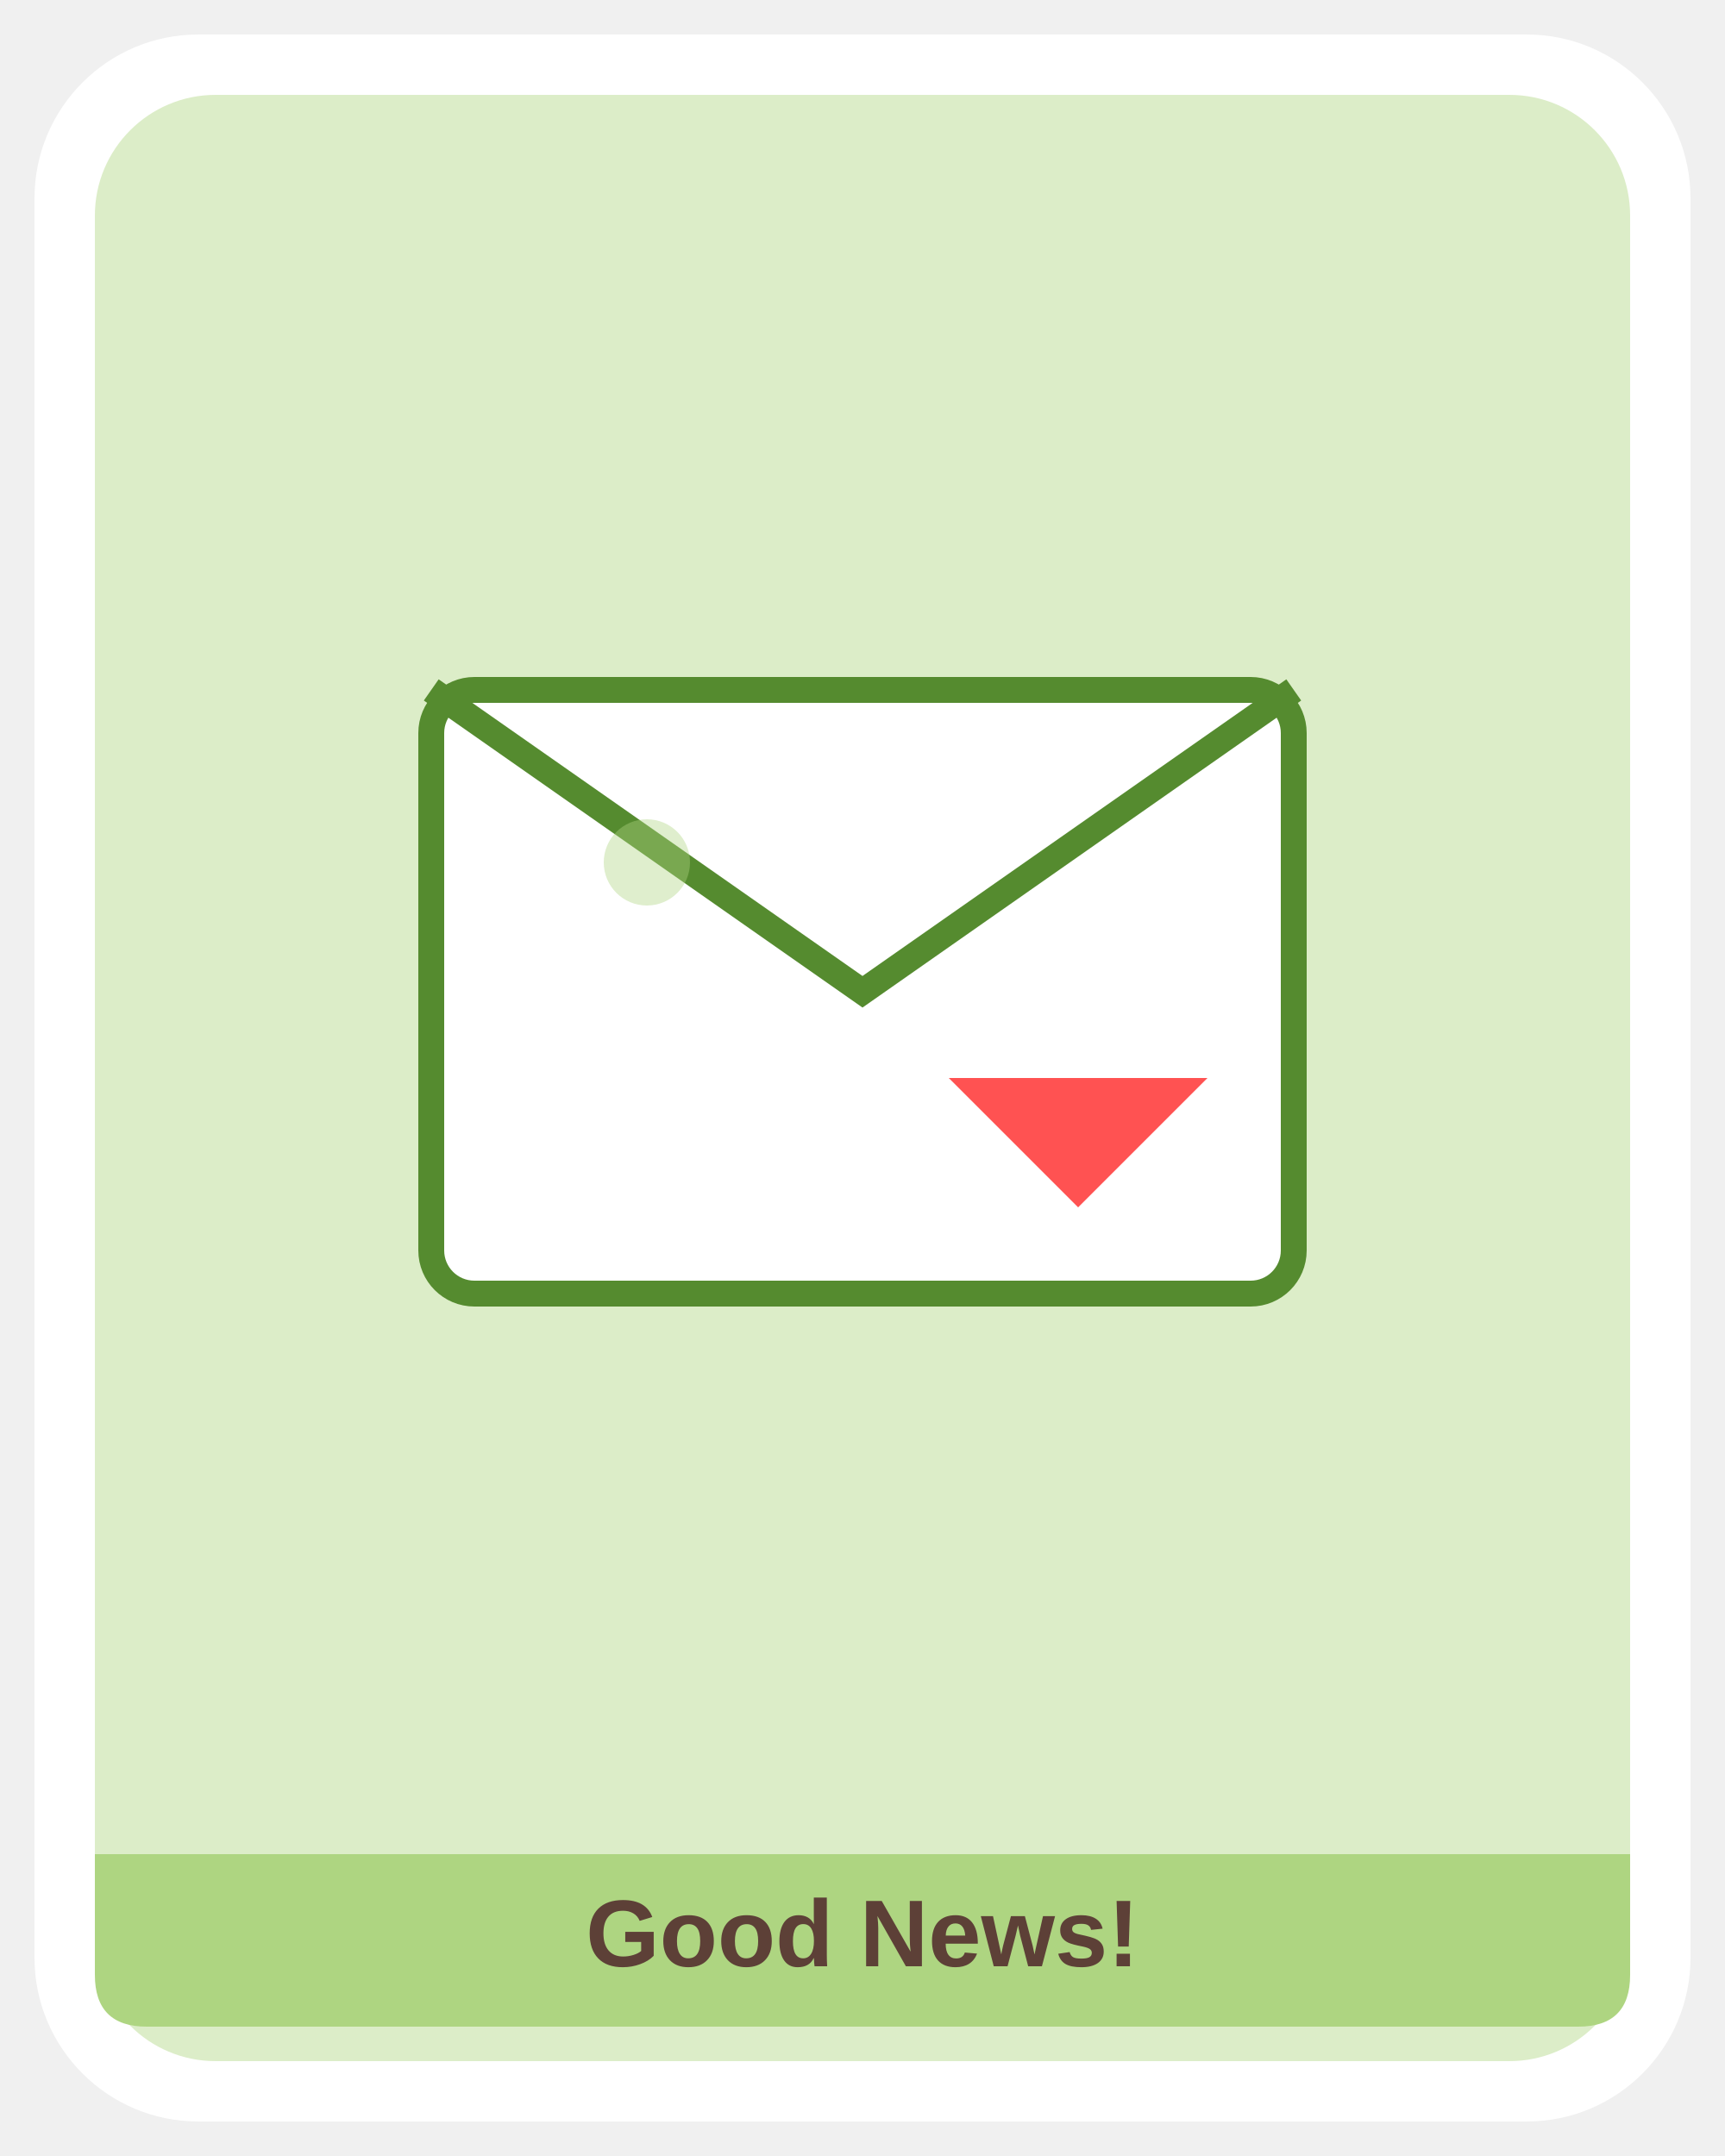
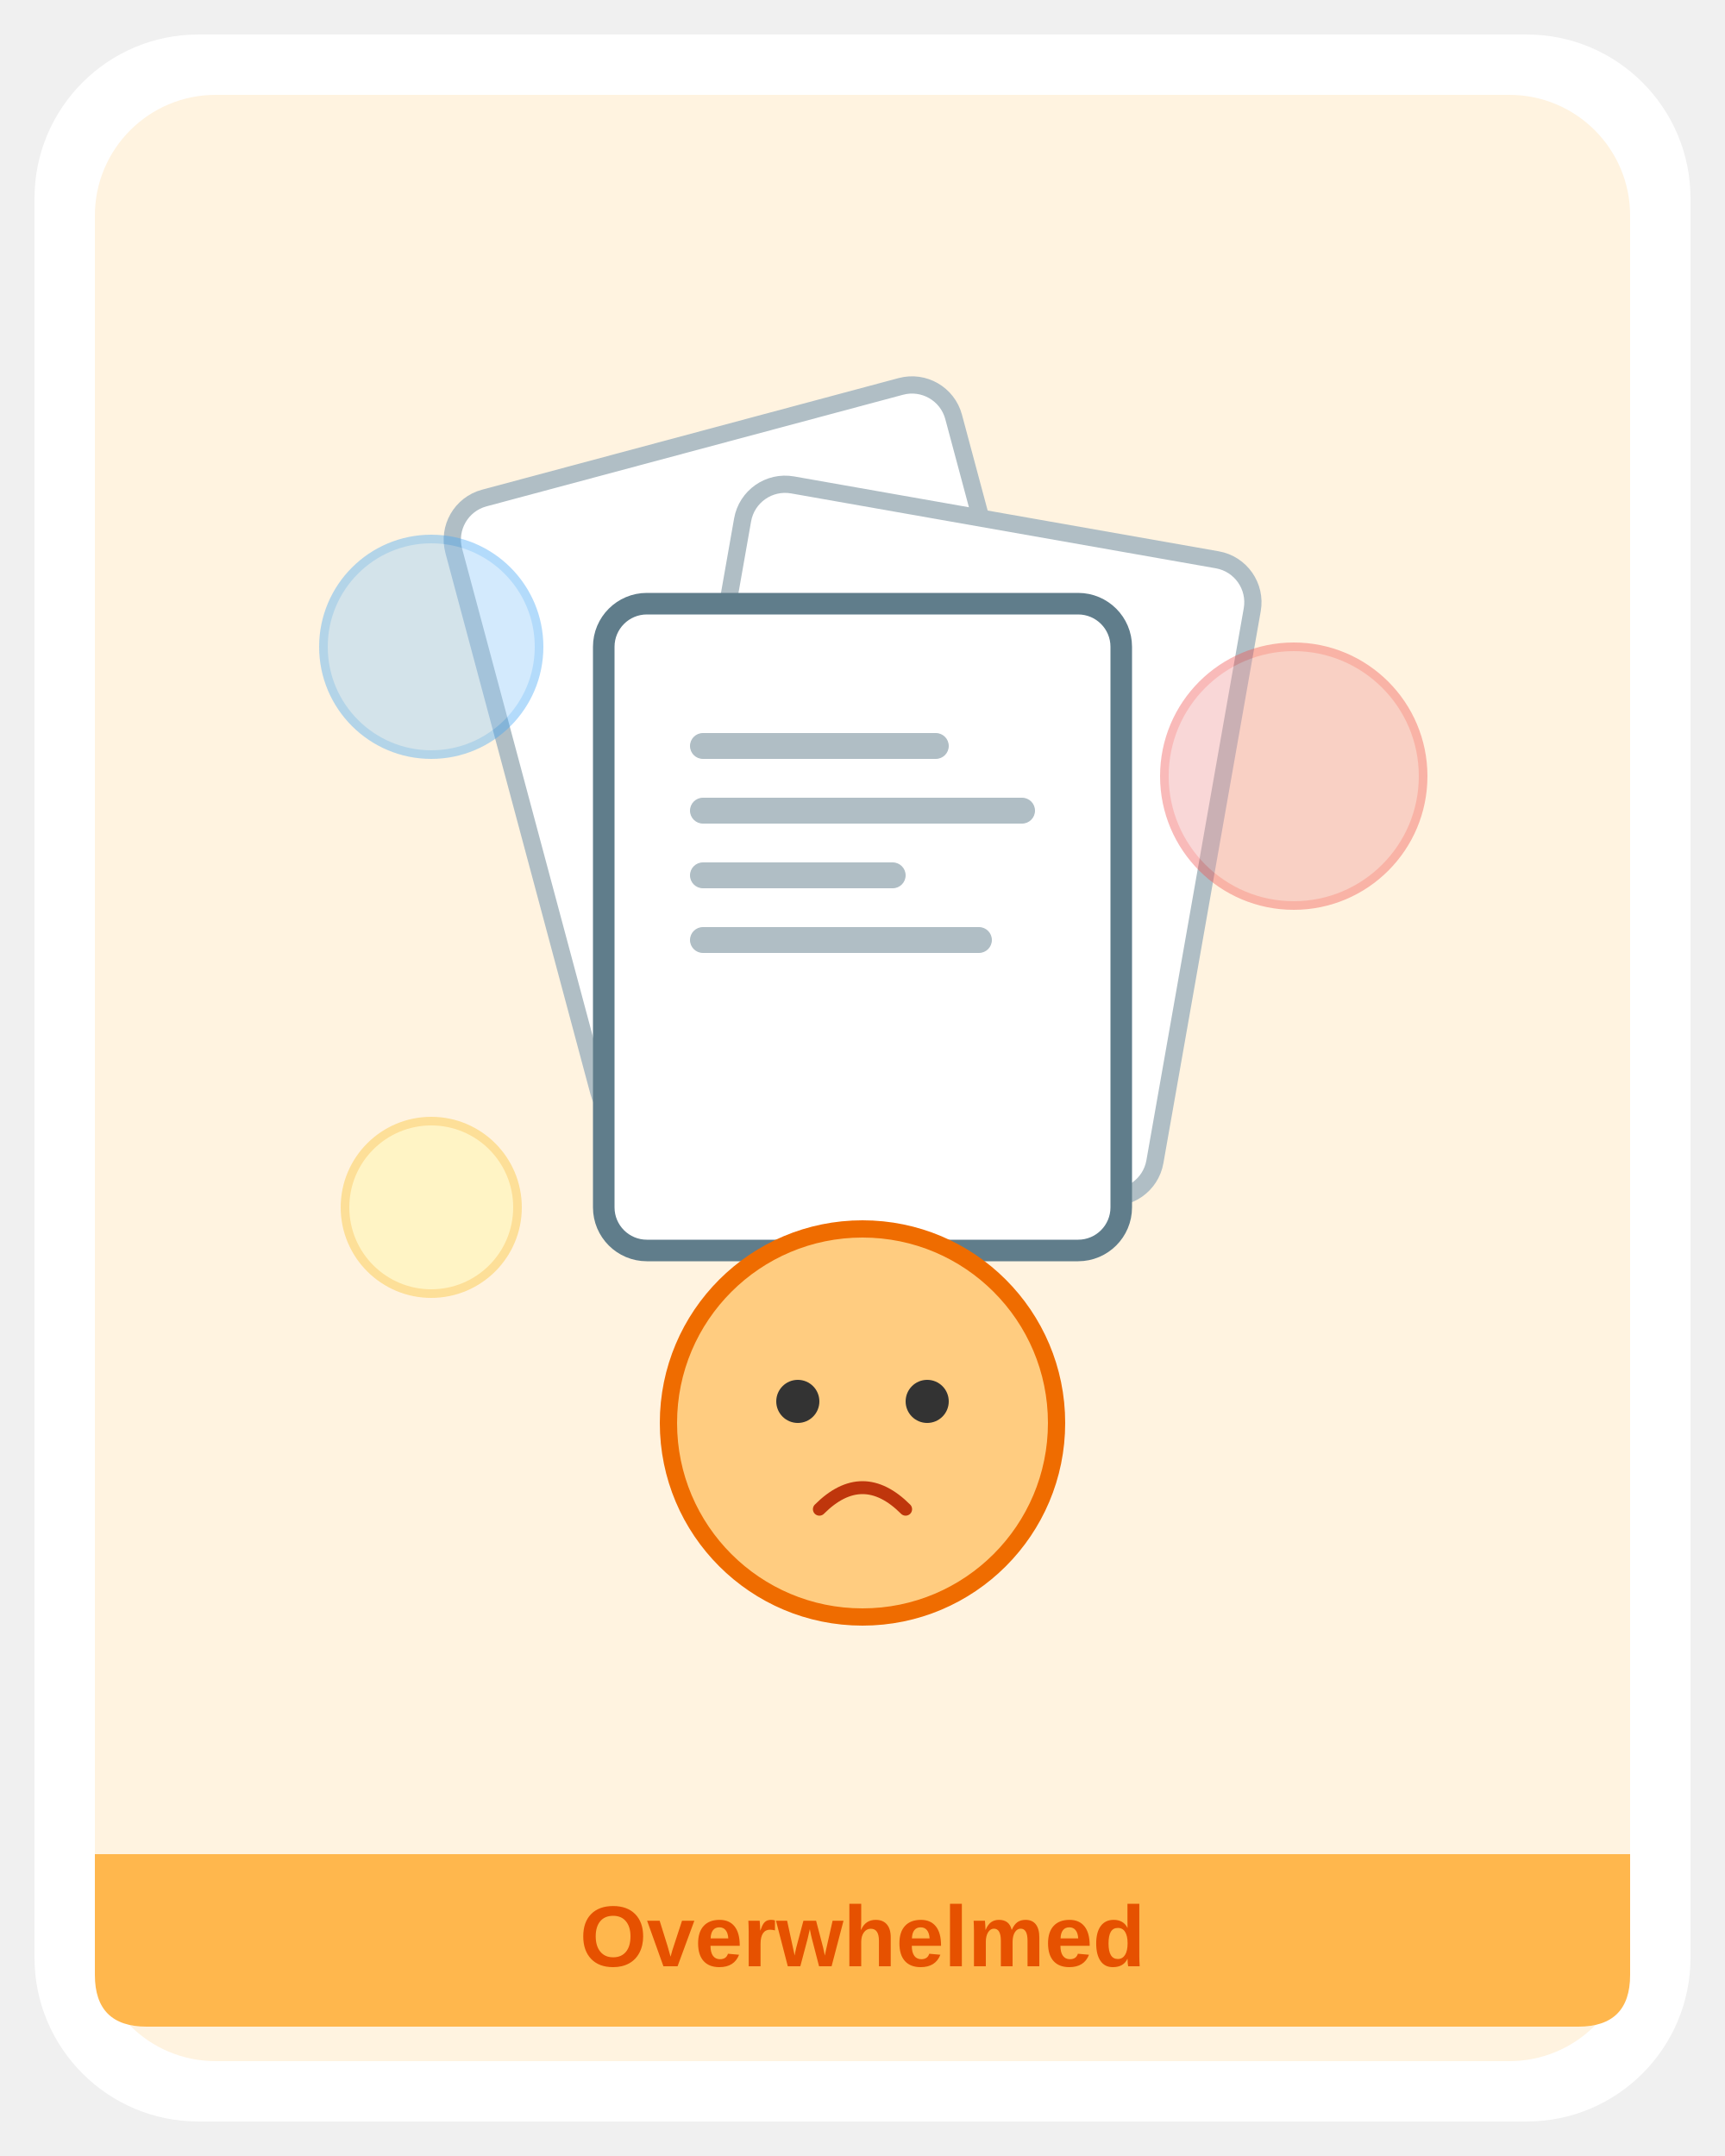
<svg xmlns="http://www.w3.org/2000/svg" width="400" height="500" viewBox="0 0 400 500" fill="none">
  <rect x="18" y="26" width="370" height="460" rx="38" fill="#E0E0E0" />
  <rect x="8" y="8" width="384" height="484" rx="38" fill="white" />
-   <rect x="22" y="22" width="356" height="456" rx="28" fill="#DCEDC8" />
-   <path d="M22 430 H378 V458 Q378 470 366 470 H34 Q22 470 22 458 Z" fill="#AED581" />
-   <text x="200" y="456" font-family="Arial Rounded MT Bold, Arial, sans-serif" font-size="22" font-weight="bold" fill="#5D4037" text-anchor="middle">Good News!</text>
-   <rect x="100" y="160" width="200" height="140" rx="10" fill="white" stroke="#558B2F" stroke-width="6" />
-   <path d="M100 160 L200 230 L300 160" stroke="#558B2F" stroke-width="6" fill="none" />
-   <path d="M220 250 L250 280 L280 250" fill="#FF5252" />
-   <circle cx="150" cy="200" r="10" fill="#AED581" opacity="0.4" />
+   <rect x="22" y="22" width="356" height="456" rx="28" fill="#FFF3E0" />
+   <path d="M22 430 H378 V458 Q378 470 366 470 H34 Q22 470 22 458 Z" fill="#FFB74D" />
+   <text x="200" y="456" font-family="Arial Rounded MT Bold, Arial, sans-serif" font-size="20" font-weight="bold" fill="#E65100" text-anchor="middle">Overwhelmed</text>
+   <rect x="120" y="100" width="120" height="150" rx="10" fill="white" stroke="#B0BEC5" stroke-width="4" transform="rotate(-15, 180, 175)" />
+   <rect x="160" y="120" width="120" height="150" rx="10" fill="white" stroke="#B0BEC5" stroke-width="4" transform="rotate(10, 220, 195)" />
+   <rect x="140" y="140" width="120" height="150" rx="10" fill="white" stroke="#607D8B" stroke-width="5" />
+   <rect x="160" y="170" width="60" height="6" rx="3" fill="#B0BEC5" />
+   <rect x="160" y="185" width="80" height="6" rx="3" fill="#B0BEC5" />
+   <rect x="160" y="200" width="50" height="6" rx="3" fill="#B0BEC5" />
+   <rect x="160" y="215" width="70" height="6" rx="3" fill="#B0BEC5" />
+   <circle cx="200" cy="330" r="45" fill="#FFCC80" stroke="#EF6C00" stroke-width="4" />
+   <circle cx="185" cy="325" r="5" fill="#333" />
+   <circle cx="215" cy="325" r="5" fill="#333" />
+   <path d="M190 350 Q200 340 210 350" stroke="#BF360C" stroke-width="3" fill="none" stroke-linecap="round" />
+   <circle cx="100" cy="150" r="25" fill="#90CAF9" opacity="0.4" stroke="#42A5F5" stroke-width="2" />
+   <circle cx="300" cy="180" r="30" fill="#EF9A9A" opacity="0.4" stroke="#EF5350" stroke-width="2" />
+   <circle cx="100" cy="280" r="20" fill="#FFF59D" opacity="0.4" stroke="#FBC02D" stroke-width="2" />
</svg>
